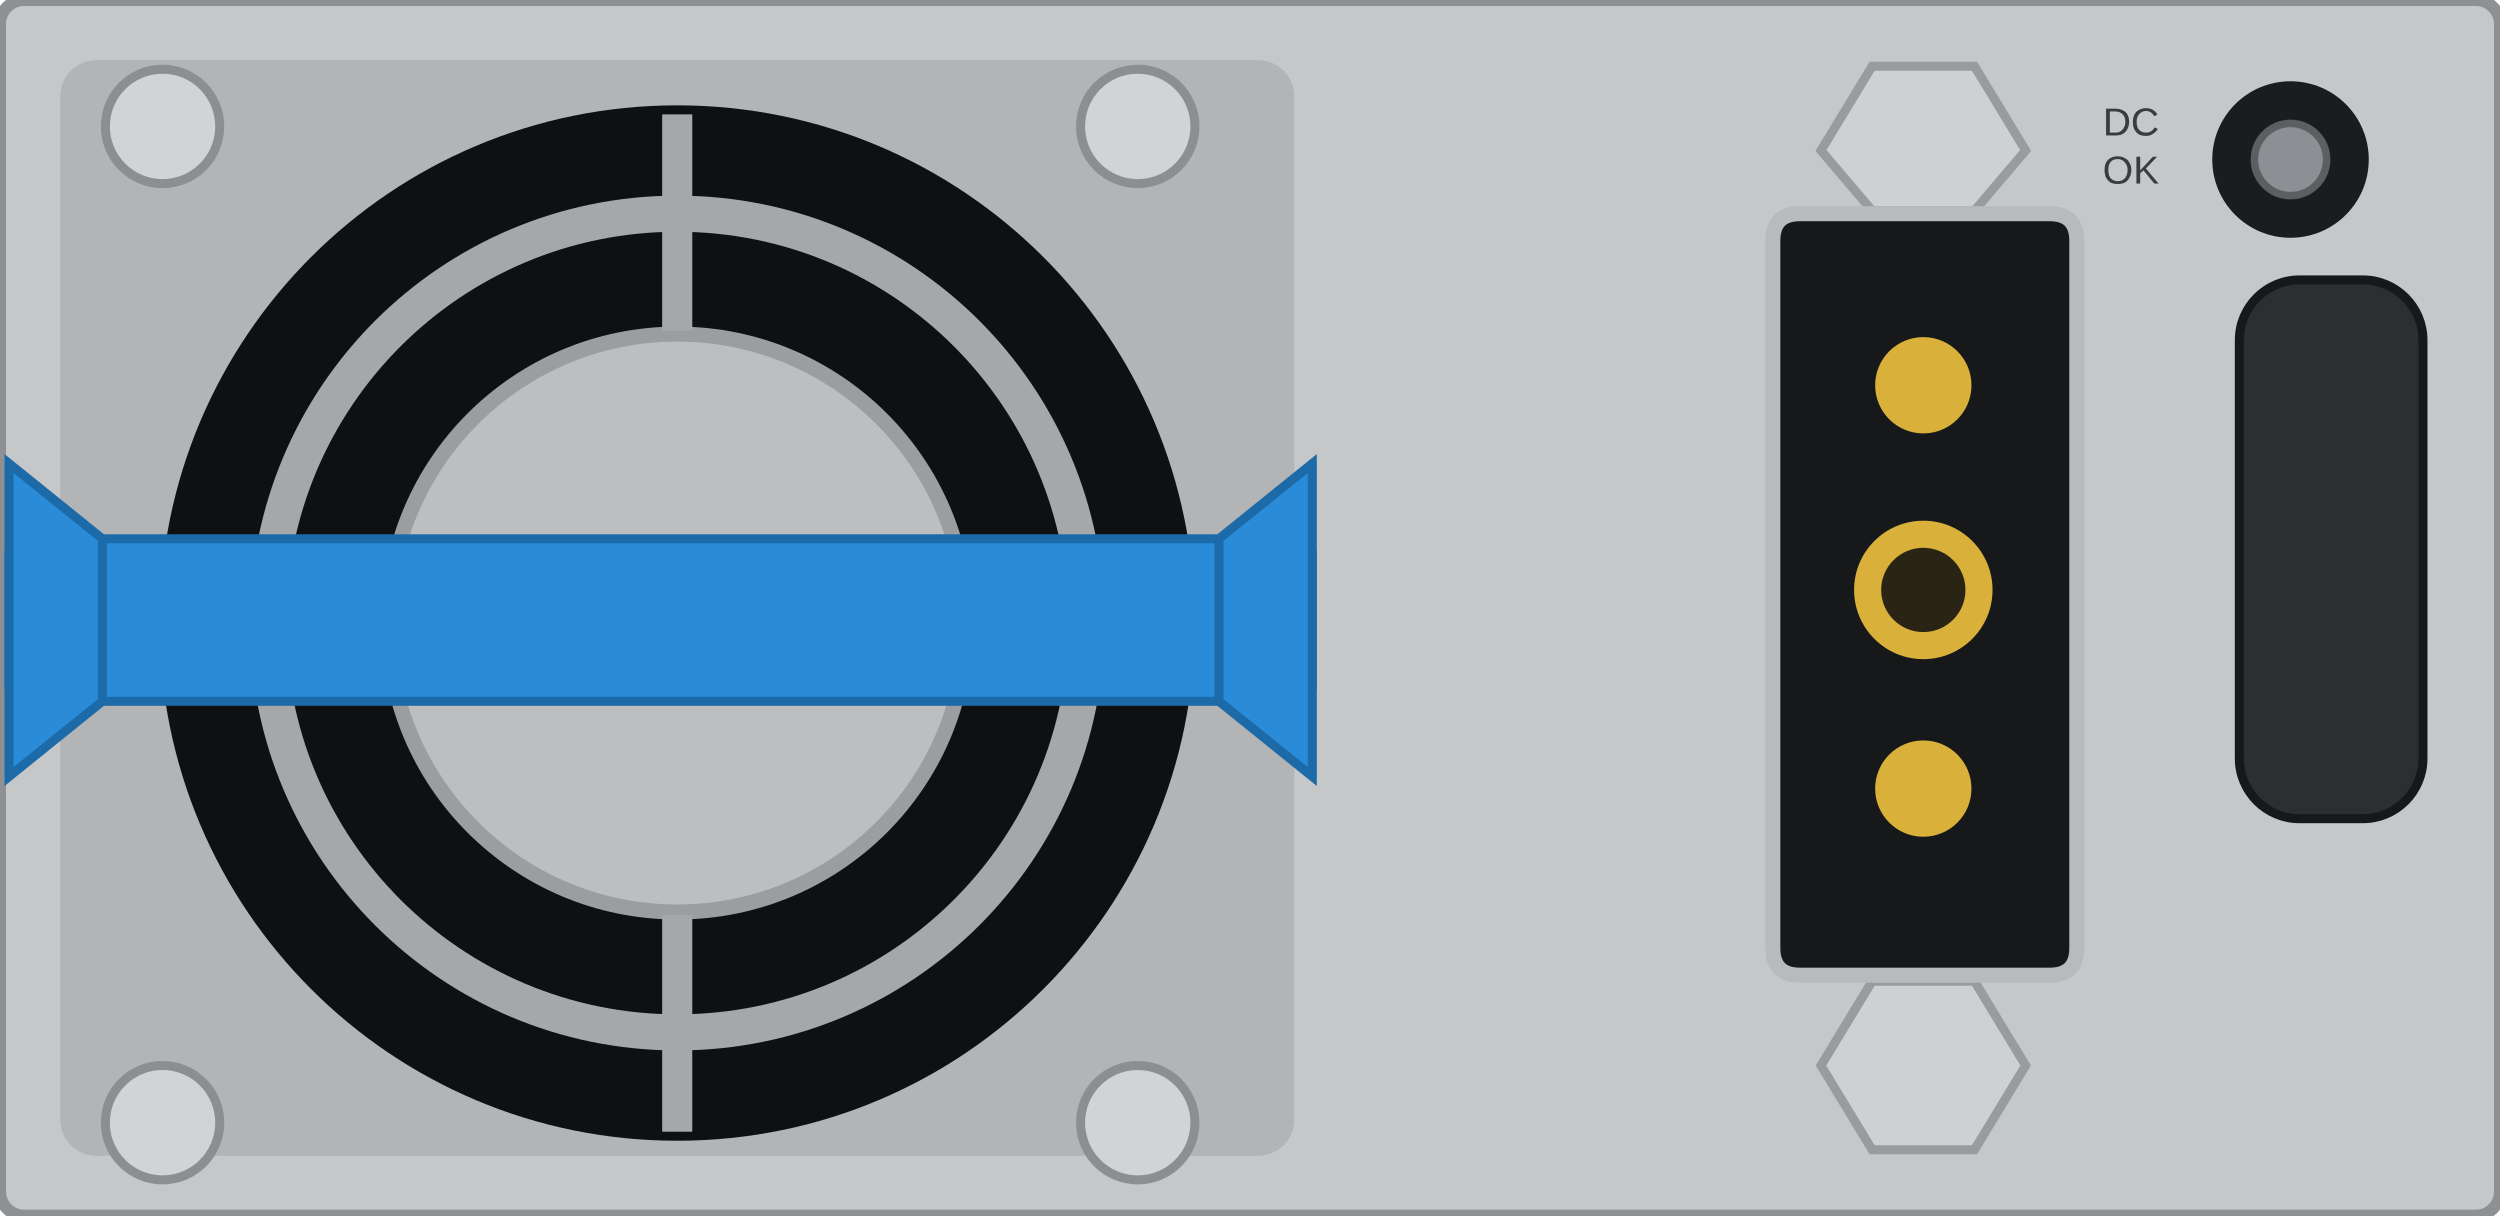
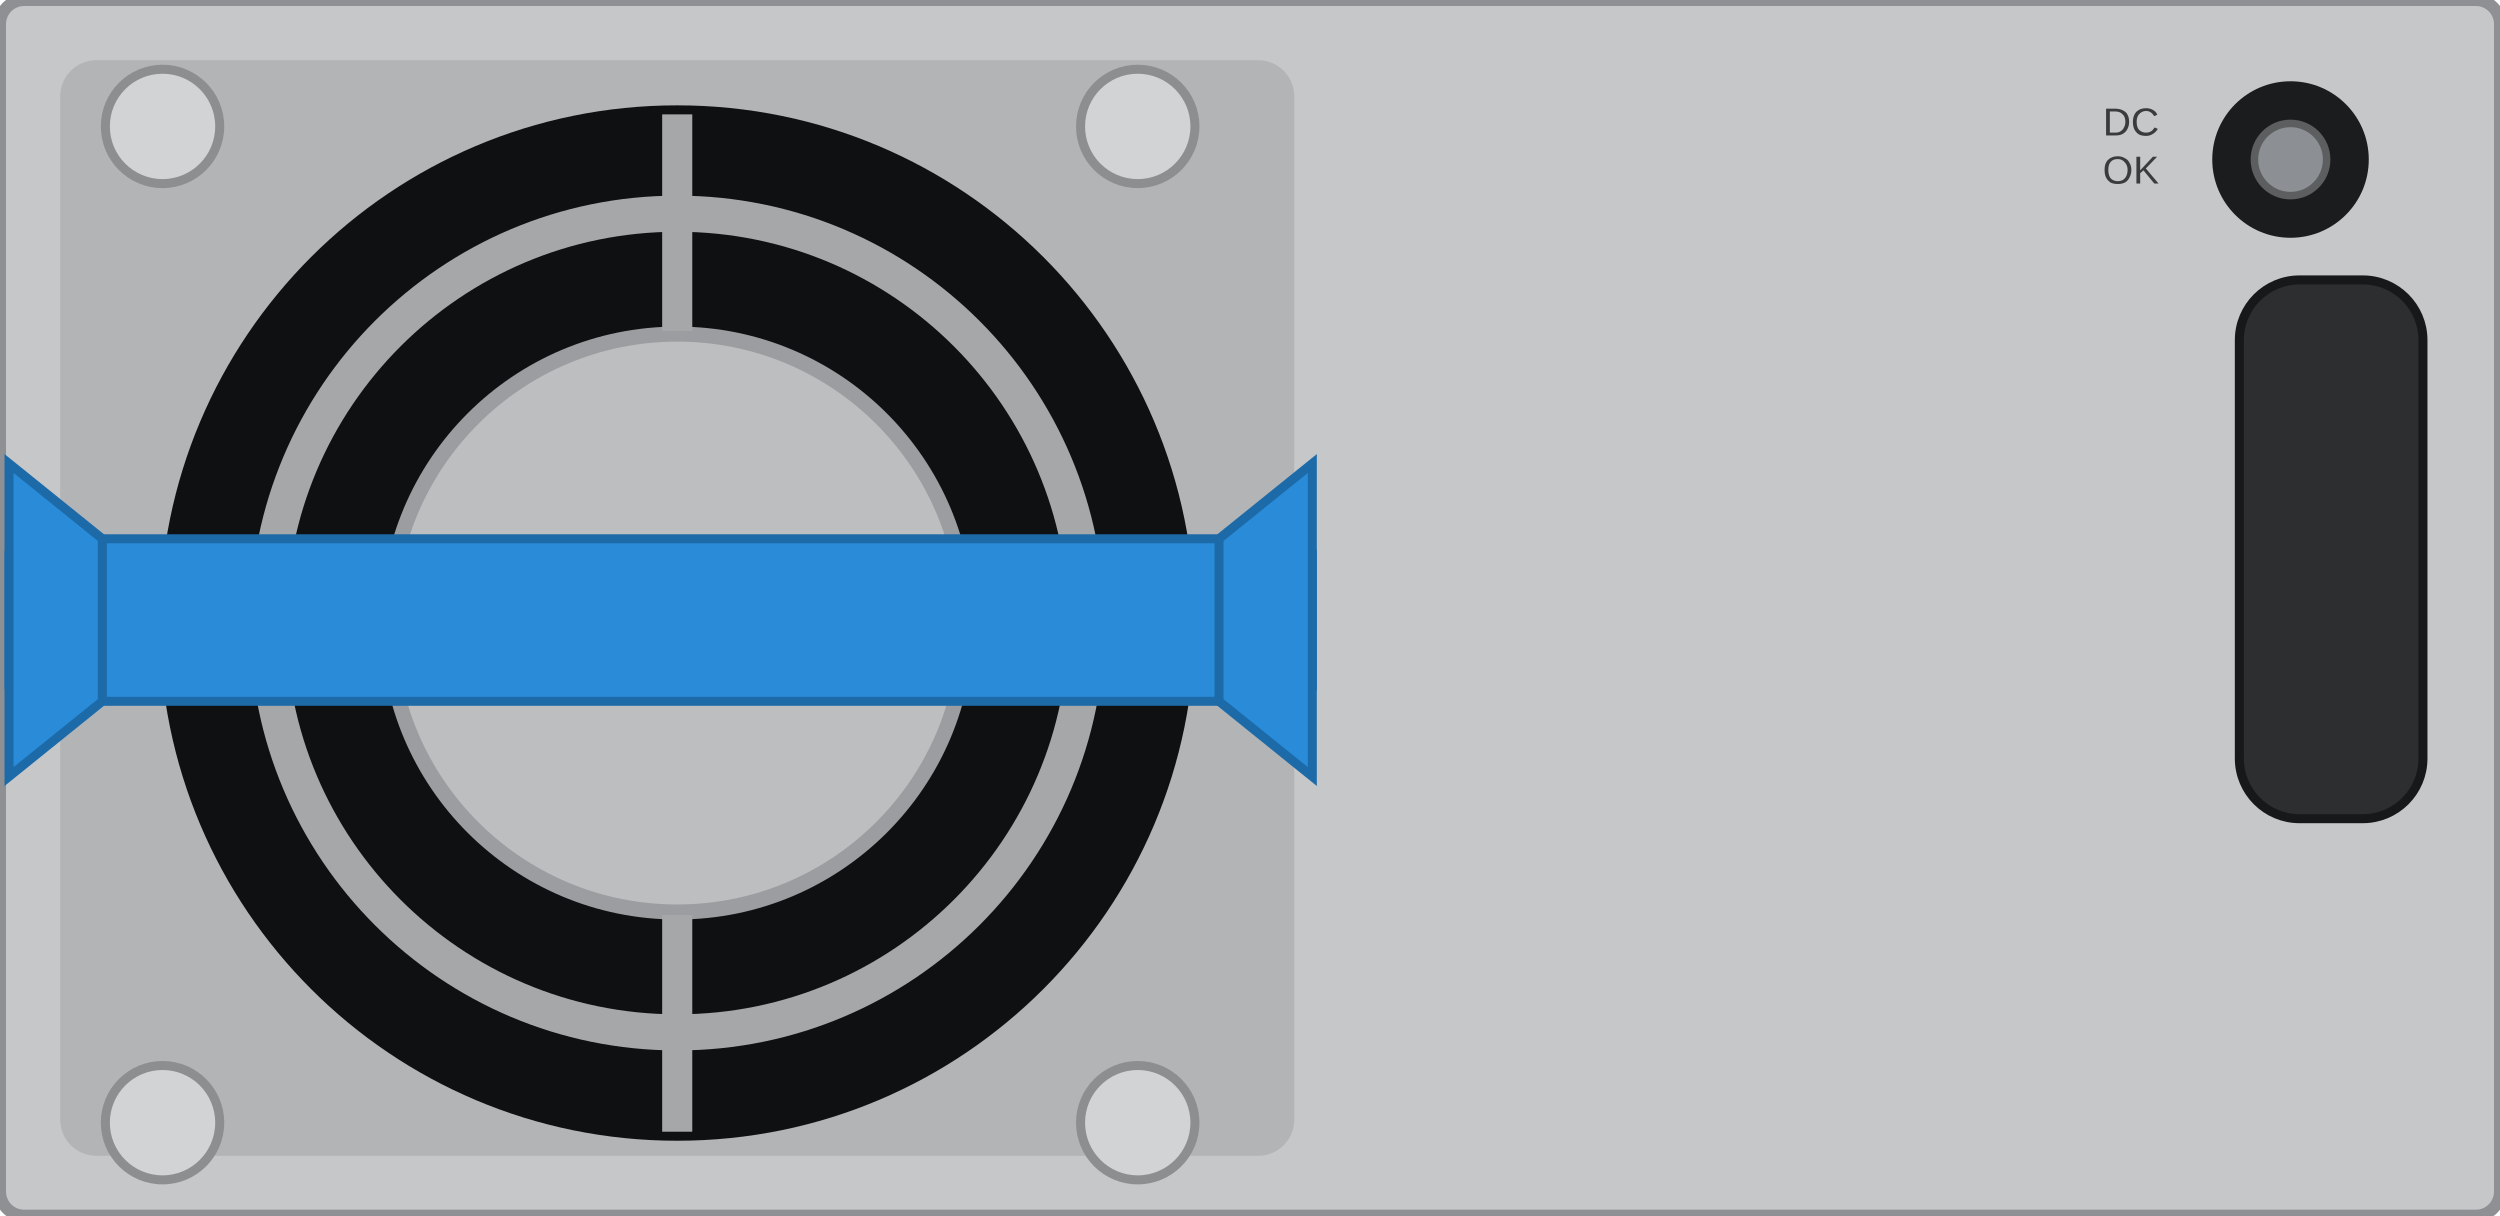
<svg xmlns="http://www.w3.org/2000/svg" width="83.06mm" height="40.39mm" viewBox="0 0 83.06 40.39">
  <rect id="face" x="0" y="0" width="83.06" height="40.39" rx="0.8" fill="#c6c7c9" stroke="#8f9093" stroke-width="0.4" />
  <g id="fan">
    <rect x="2.0" y="2.0" width="41.0" height="36.4" rx="1.2" fill="#b3b4b6" />
    <circle cx="22.5" cy="20.7" r="17.2" fill="#0f1011" />
    <circle cx="22.5" cy="20.7" r="13.6" fill="none" stroke="#a6a7a9" stroke-width="1.2" />
    <circle cx="22.5" cy="20.7" r="9.6" fill="#bdbebf" stroke="#9c9da0" stroke-width="0.5" />
    <path d="M 22.5 3.8 L 22.5 11.0 M 22.5 30.4 L 22.5 37.6 M 5.6 20.7 L 12.8 20.7 M 32.2 20.7 L 39.4 20.7" stroke="#a6a7a9" stroke-width="1.0" fill="none" />
  </g>
  <g id="screws" fill="#d2d3d5" stroke="#8d8e90" stroke-width="0.3">
    <circle cx="5.4" cy="4.2" r="1.9" />
    <circle cx="37.8" cy="4.2" r="1.9" />
    <circle cx="5.4" cy="37.3" r="1.9" />
    <circle cx="37.8" cy="37.3" r="1.9" />
  </g>
  <g id="handle">
    <rect x="0.3" y="17.9" width="43.3" height="5.4" rx="0.5" fill="#2a8bd8" stroke="#1c6aa8" stroke-width="0.3" />
    <polygon points="0.3,15.4 3.4,17.9 3.4,23.3 0.3,25.8" fill="#2a8bd8" stroke="#1c6aa8" stroke-width="0.3" />
    <polygon points="43.6,15.4 40.5,17.9 40.5,23.3 43.6,25.8" fill="#2a8bd8" stroke="#1c6aa8" stroke-width="0.3" />
  </g>
-   <g id="dc-input">
-     <polygon points="62.2,2.2 65.6,2.2 67.3,5.0 65.6,7.0 62.2,7.0 60.5,5.0" fill="#cfd0d2" stroke="#9a9b9d" stroke-width="0.3" />
-     <polygon points="62.2,32.6 65.6,32.6 67.3,35.4 65.6,38.2 62.2,38.2 60.5,35.4" fill="#cfd0d2" stroke="#9a9b9d" stroke-width="0.3" />
-     <path d="M 59.8 7.1 H 68.1 Q 69.0 7.1 69.0 8.0 V 31.5 Q 69.0 32.4 68.1 32.4 H 59.8 Q 58.9 32.4 58.9 31.5 V 8.0 Q 58.9 7.1 59.8 7.1 Z" fill="#17181a" stroke="#b9babc" stroke-width="0.5" />
-     <circle cx="63.9" cy="12.8" r="1.6" fill="#d9b13a" />
-     <circle cx="63.9" cy="19.6" r="2.3" fill="#d9b13a" />
-     <circle cx="63.9" cy="19.6" r="1.4" fill="#2a2415" />
-     <circle cx="63.9" cy="26.2" r="1.6" fill="#d9b13a" />
-   </g>
  <g id="silkscreen" font-family="Arial" font-size="1.3" fill="#3a3b3d">
    <text x="70.8" y="4.5" text-anchor="middle">DC</text>
    <text x="70.8" y="6.1" text-anchor="middle">OK</text>
  </g>
  <g id="led">
    <circle cx="76.1" cy="5.3" r="2.6" fill="#1b1c1e" />
    <circle cx="76.1" cy="5.3" r="1.2" fill="var(--led-color, #8c9094)" stroke="#5c5e60" stroke-width="0.25" />
  </g>
  <g id="latch">
    <rect x="74.4" y="9.3" width="6.1" height="17.9" rx="2.0" fill="#2d2e30" stroke="#17181a" stroke-width="0.3" />
  </g>
</svg>
